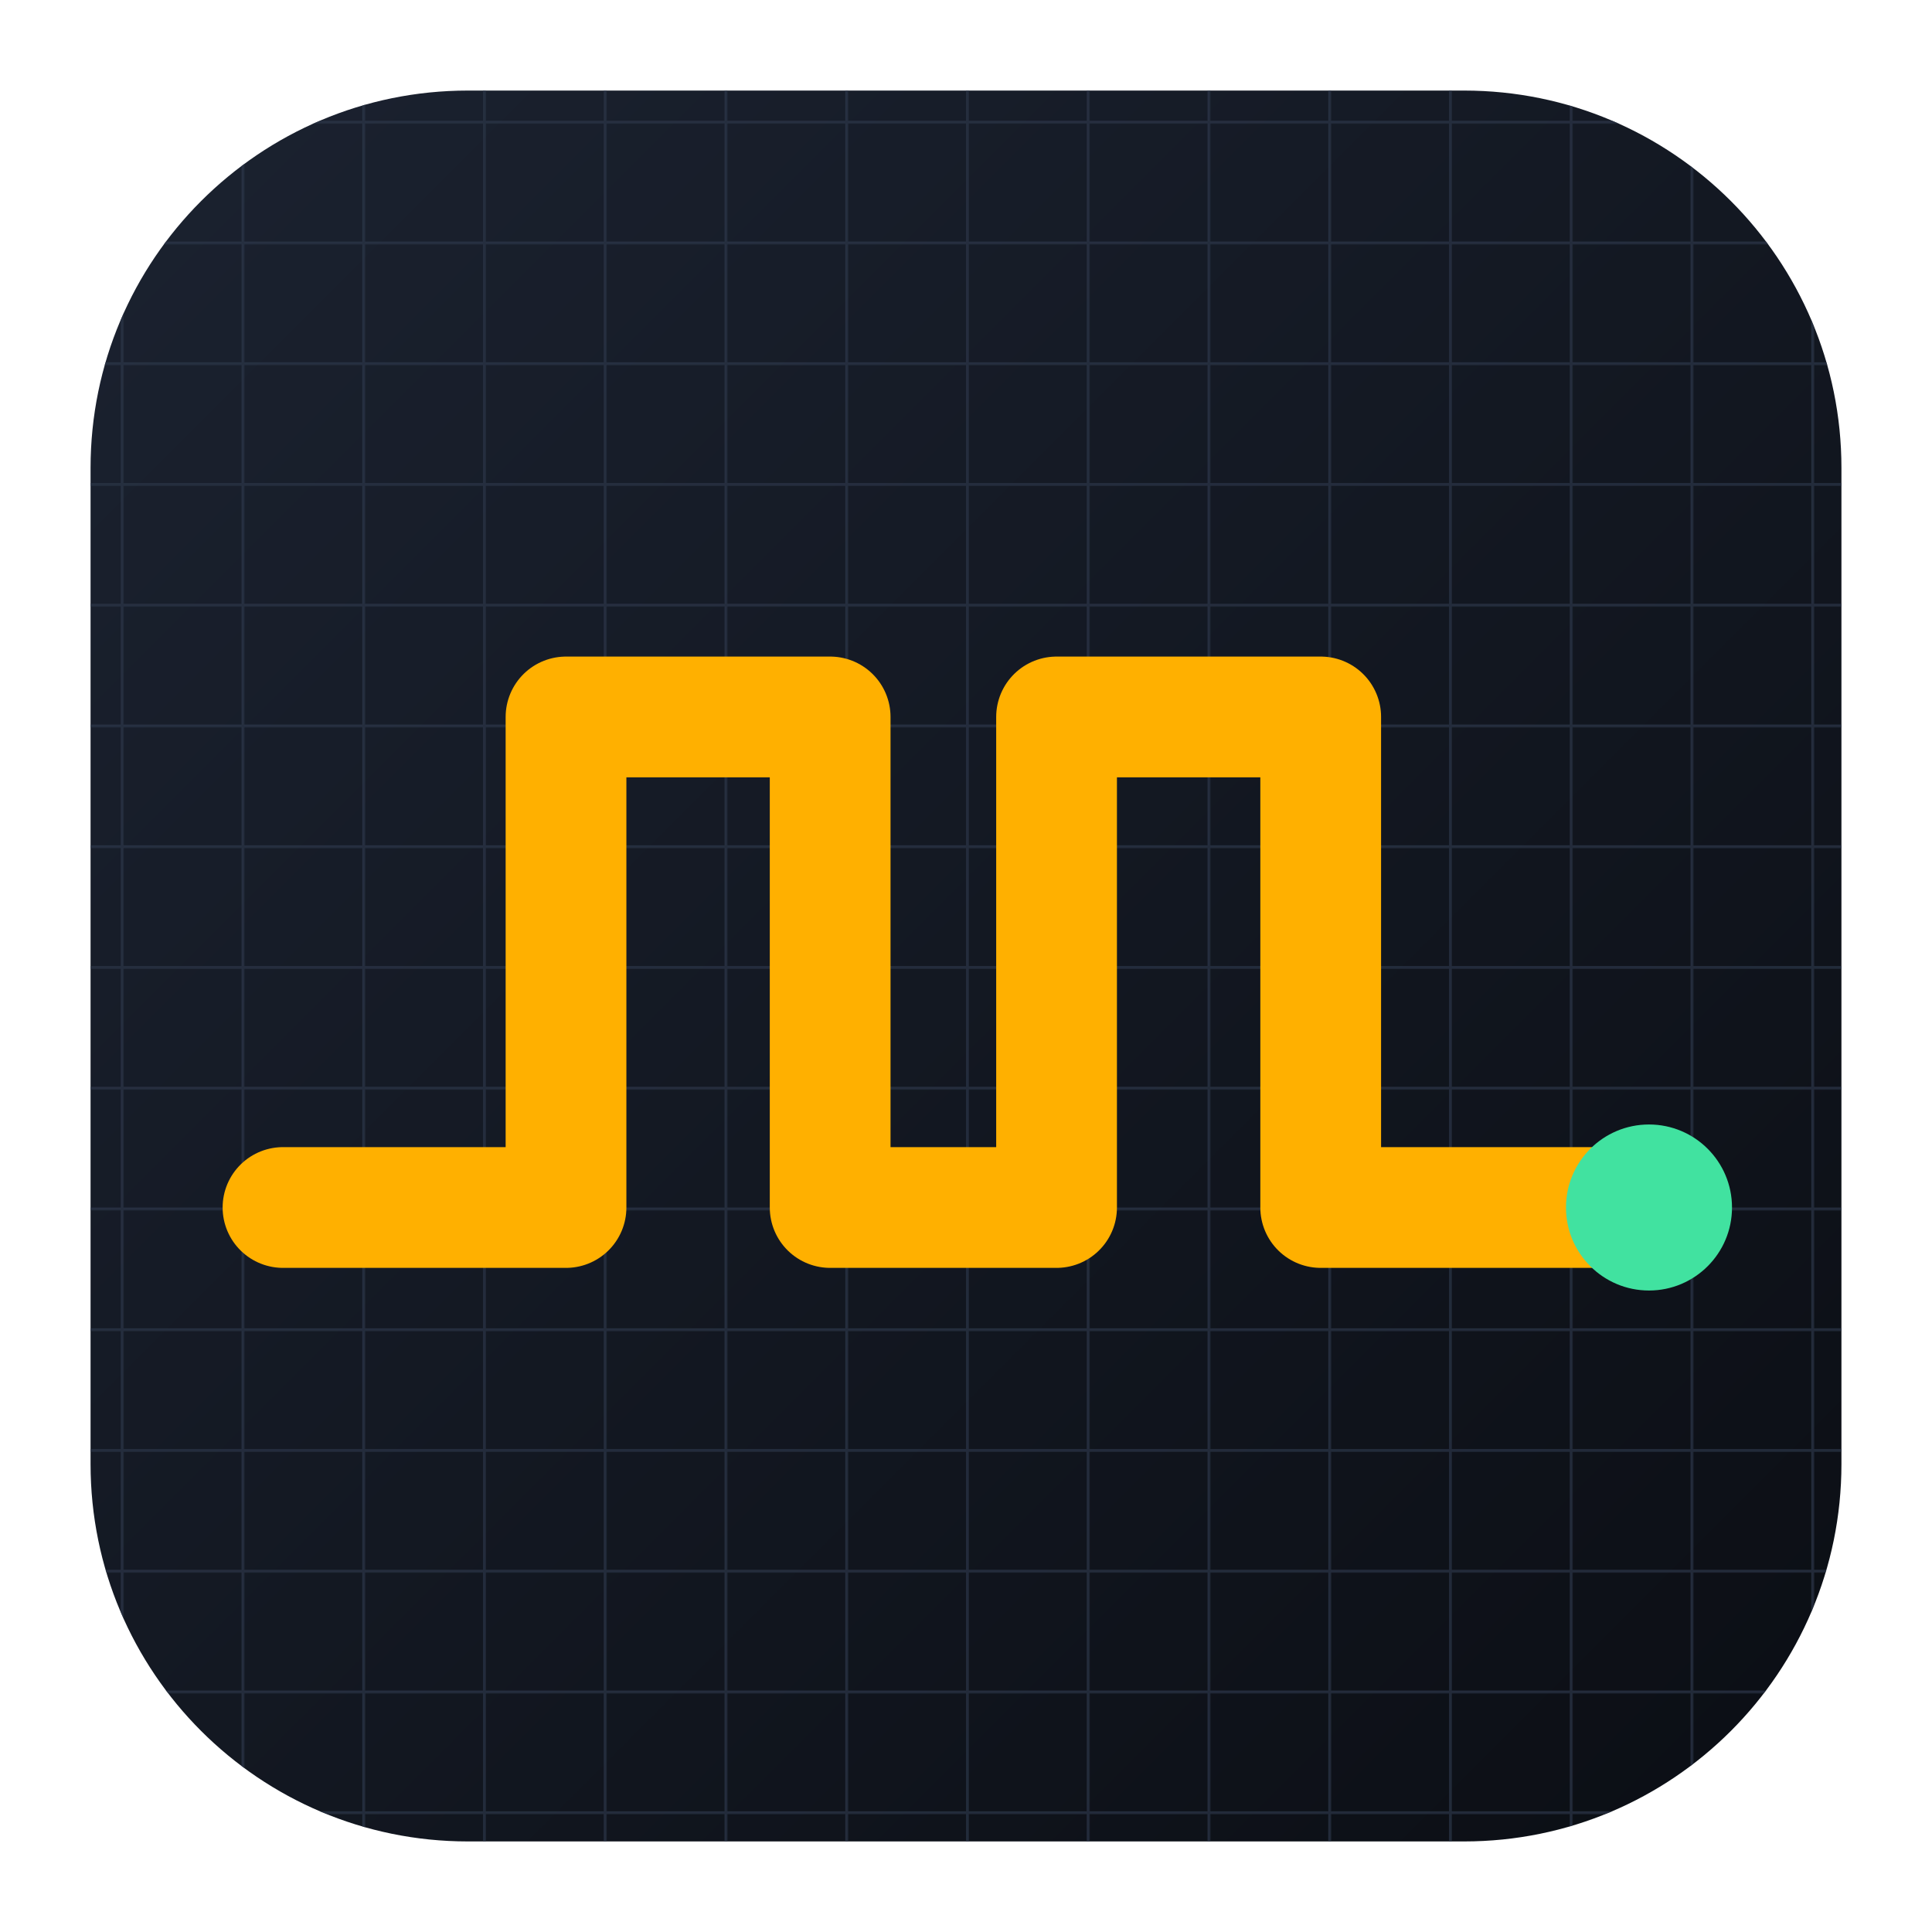
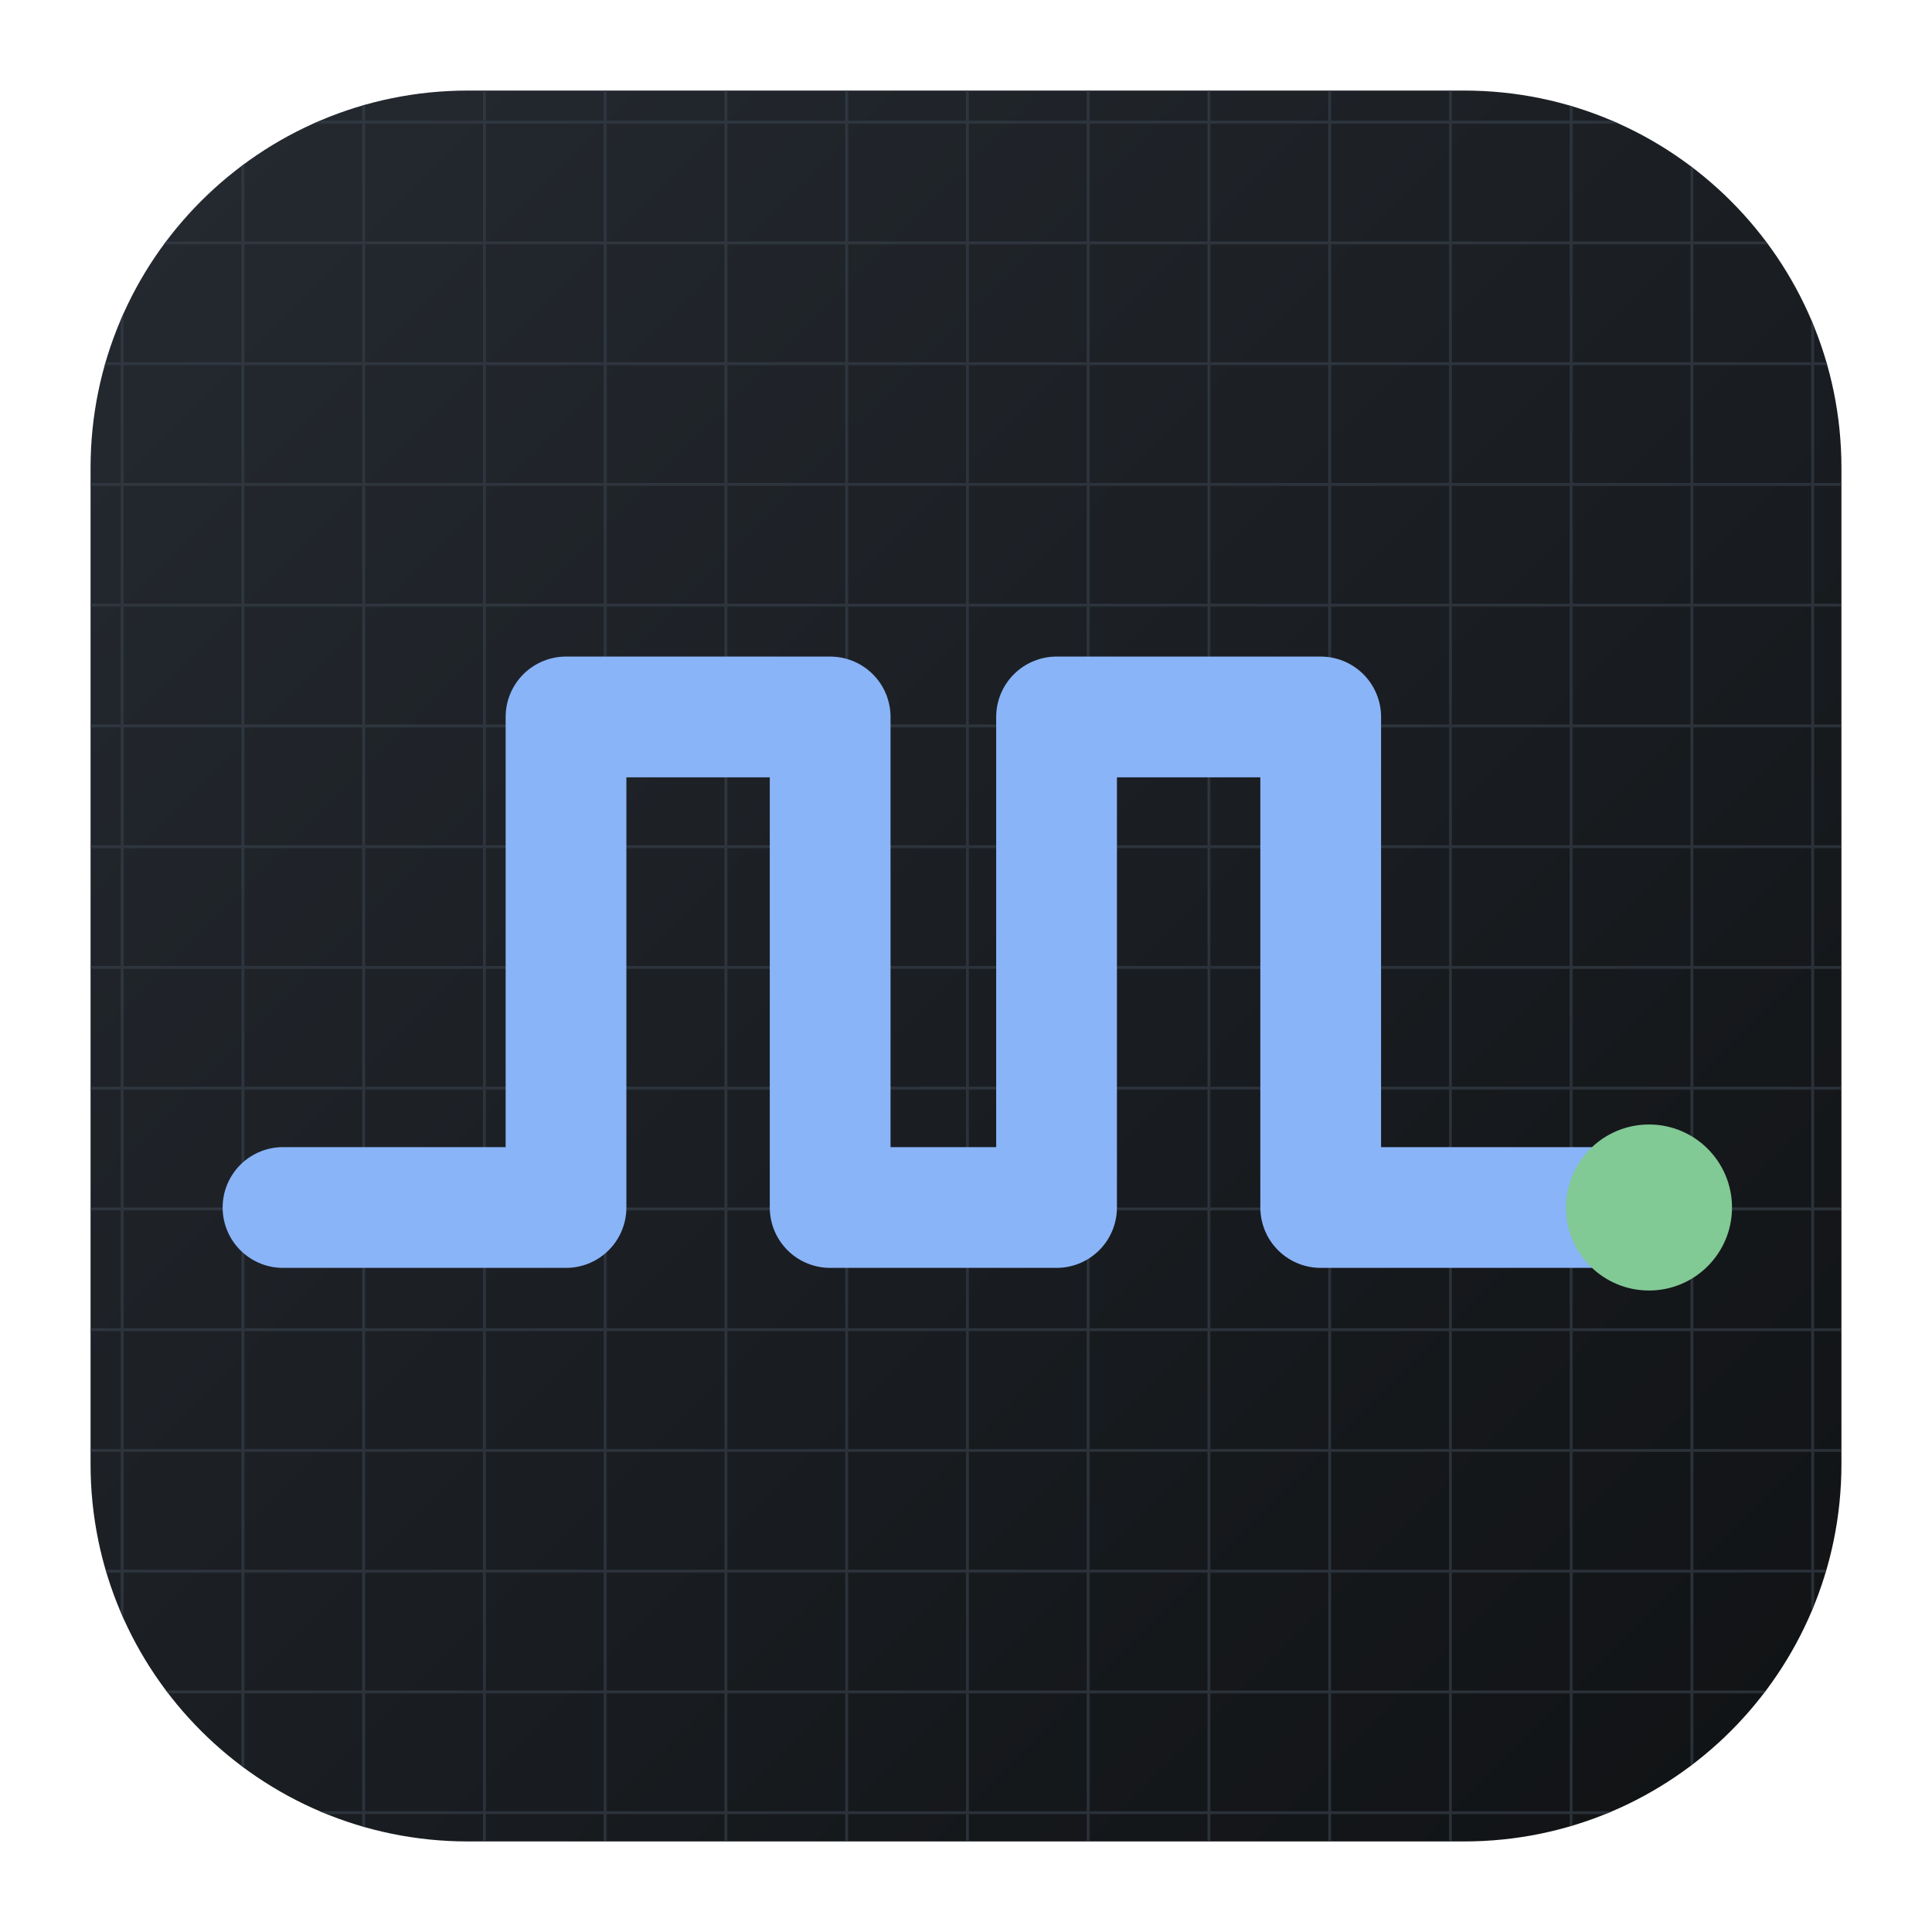
<svg xmlns="http://www.w3.org/2000/svg" viewBox="0 0 1024 1024">
  <defs>
    <linearGradient id="bg" x1="0" y1="0" x2="1" y2="1">
-       <stop offset="0" stop-color="#1b2230" />
-       <stop offset="1" stop-color="#0b0e14" />
+       <stop offset="0" stop-color="#252a31" />
+       <stop offset="1" stop-color="#101214" />
    </linearGradient>
    <pattern id="grid" width="64" height="64" patternUnits="userSpaceOnUse">
-       <path d="M64 0H0V64" fill="none" stroke="#2b3547" stroke-width="3" />
+       <path d="M64 0H0V64" fill="none" stroke="#343c46" stroke-width="3" />
    </pattern>
  </defs>
  <rect x="48" y="48" width="928" height="928" rx="200" fill="url(#bg)" />
  <rect x="48" y="48" width="928" height="928" rx="200" fill="url(#grid)" opacity="0.7" />
-   <path d="M150 640 H300 V380 H440 V640 H560 V380 H700 V640 H874" fill="none" stroke="#ffb000" stroke-width="64" stroke-linejoin="round" stroke-linecap="round" />
-   <circle cx="874" cy="640" r="44" fill="#41e2a0" />
+   <path d="M150 640 H300 V380 H440 V640 H560 V380 H700 V640 H874" fill="none" stroke="#8ab4f8" stroke-width="64" stroke-linejoin="round" stroke-linecap="round" />
+   <circle cx="874" cy="640" r="44" fill="#81c995" />
</svg>
